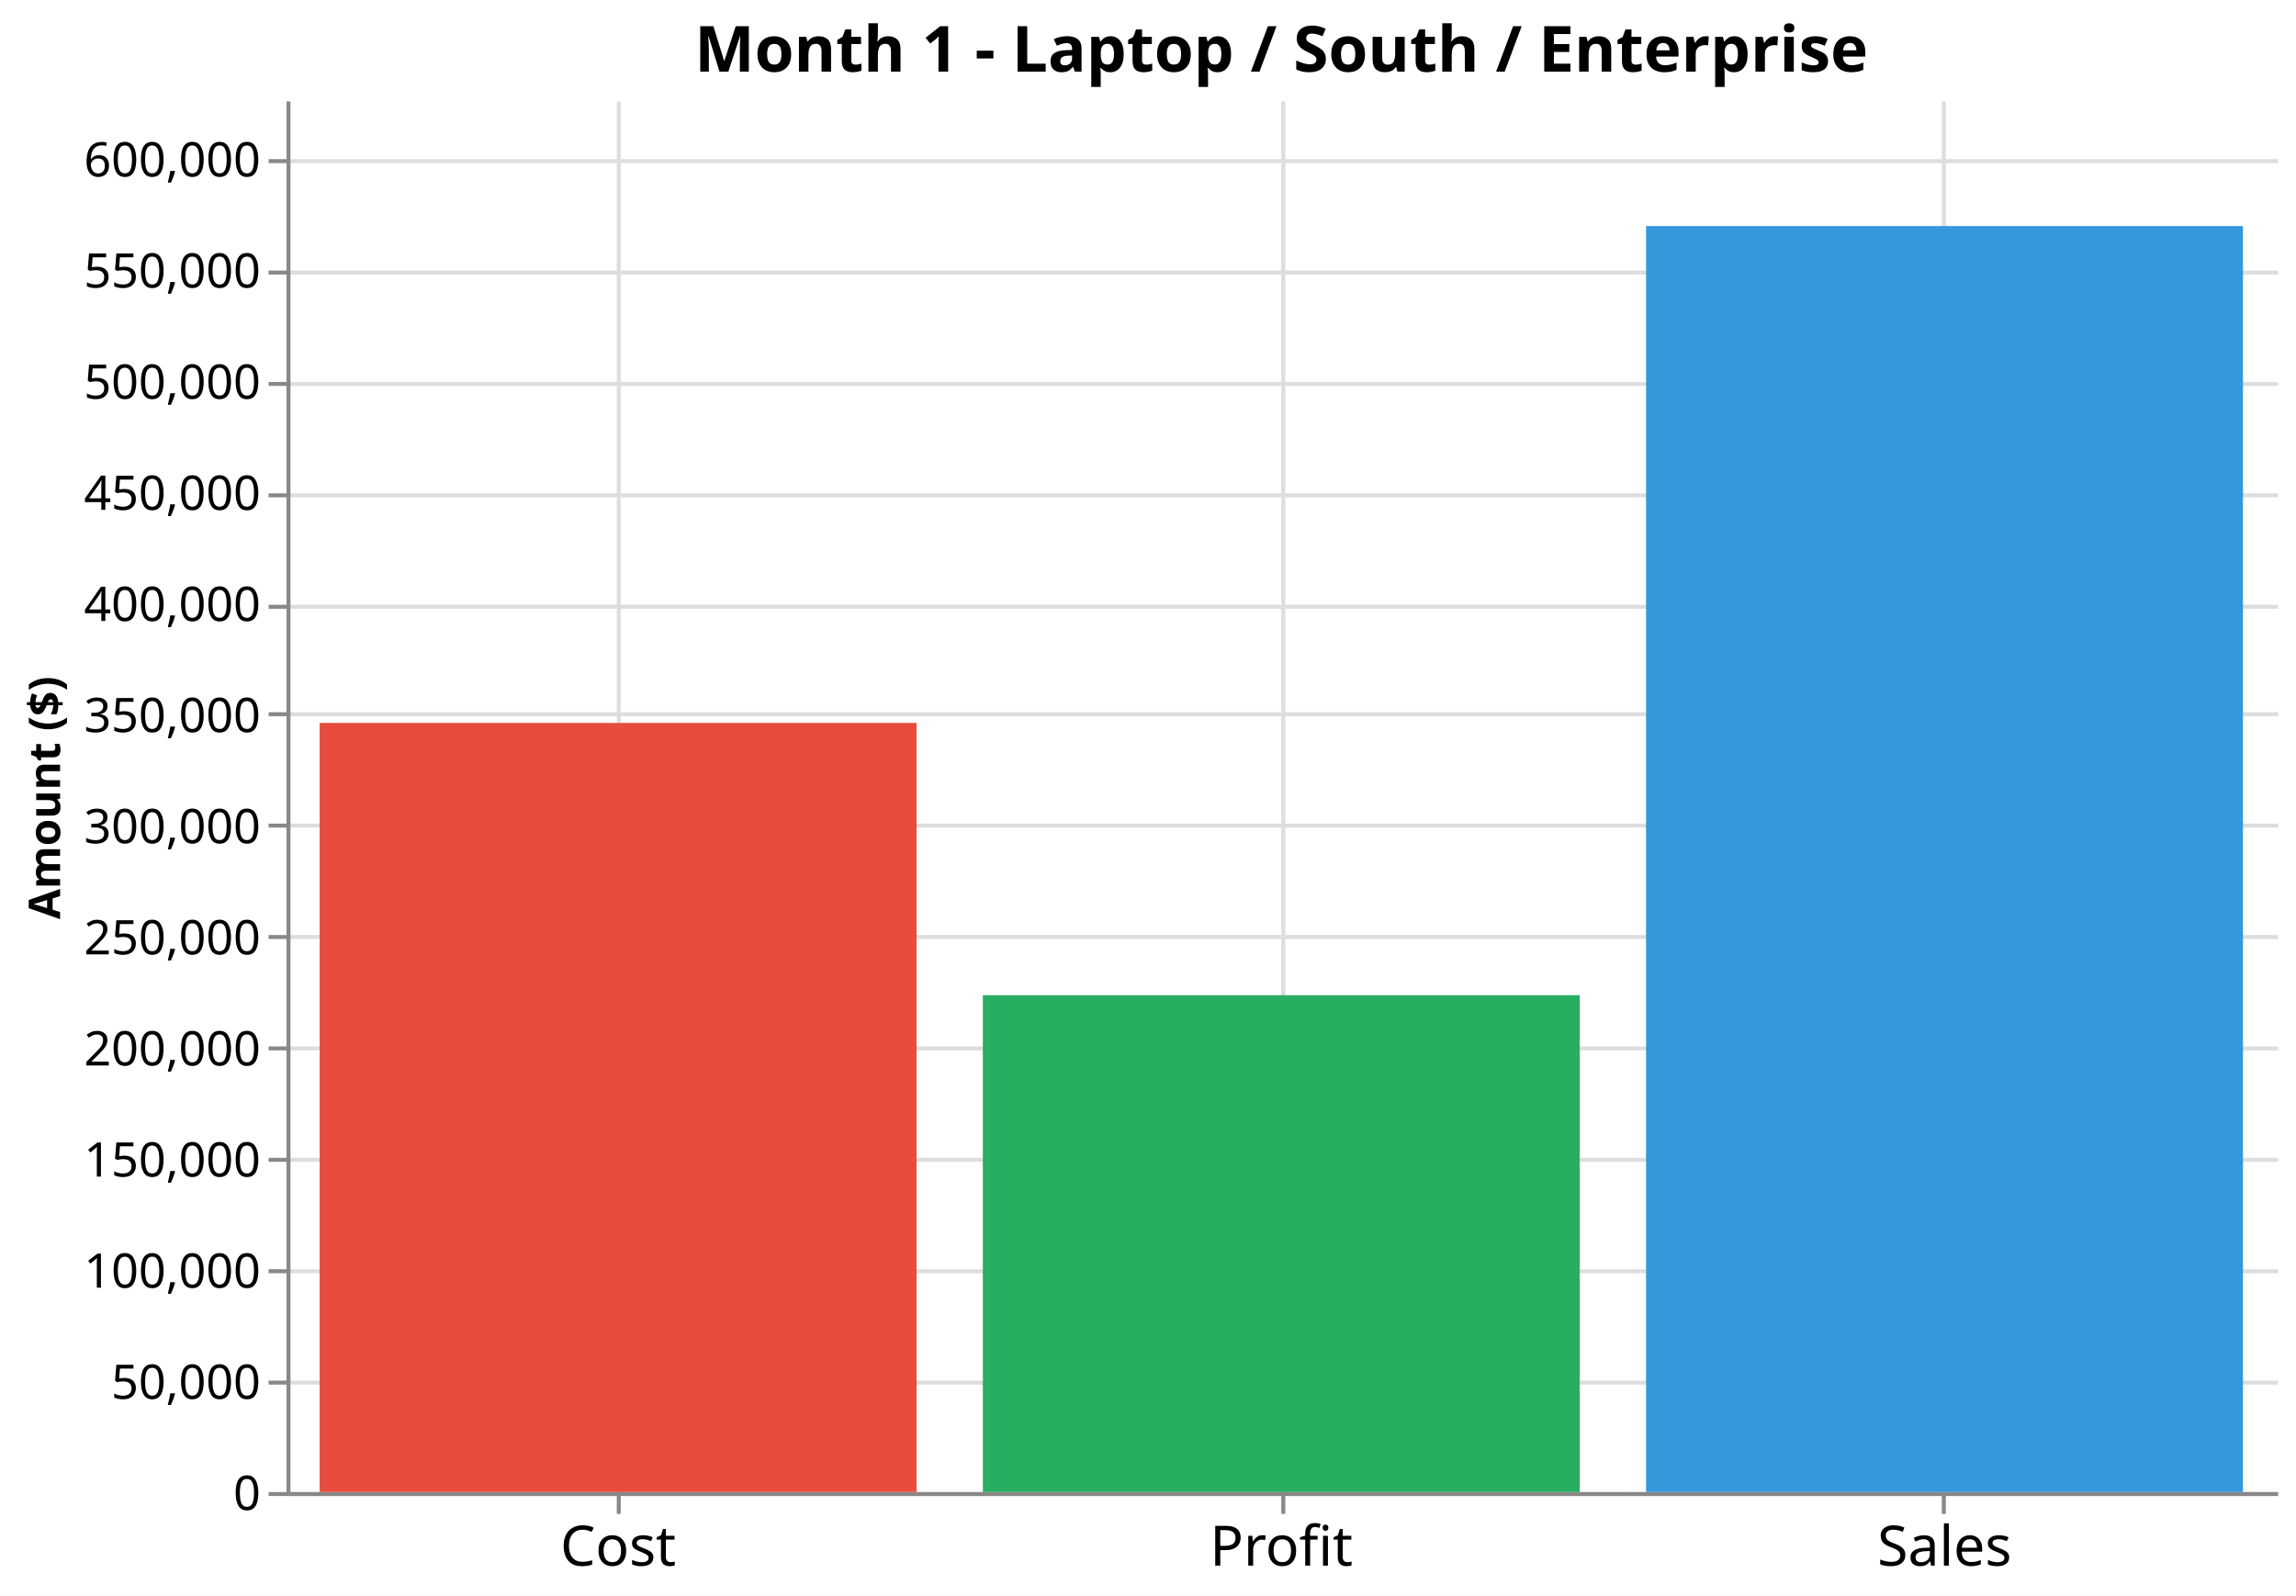
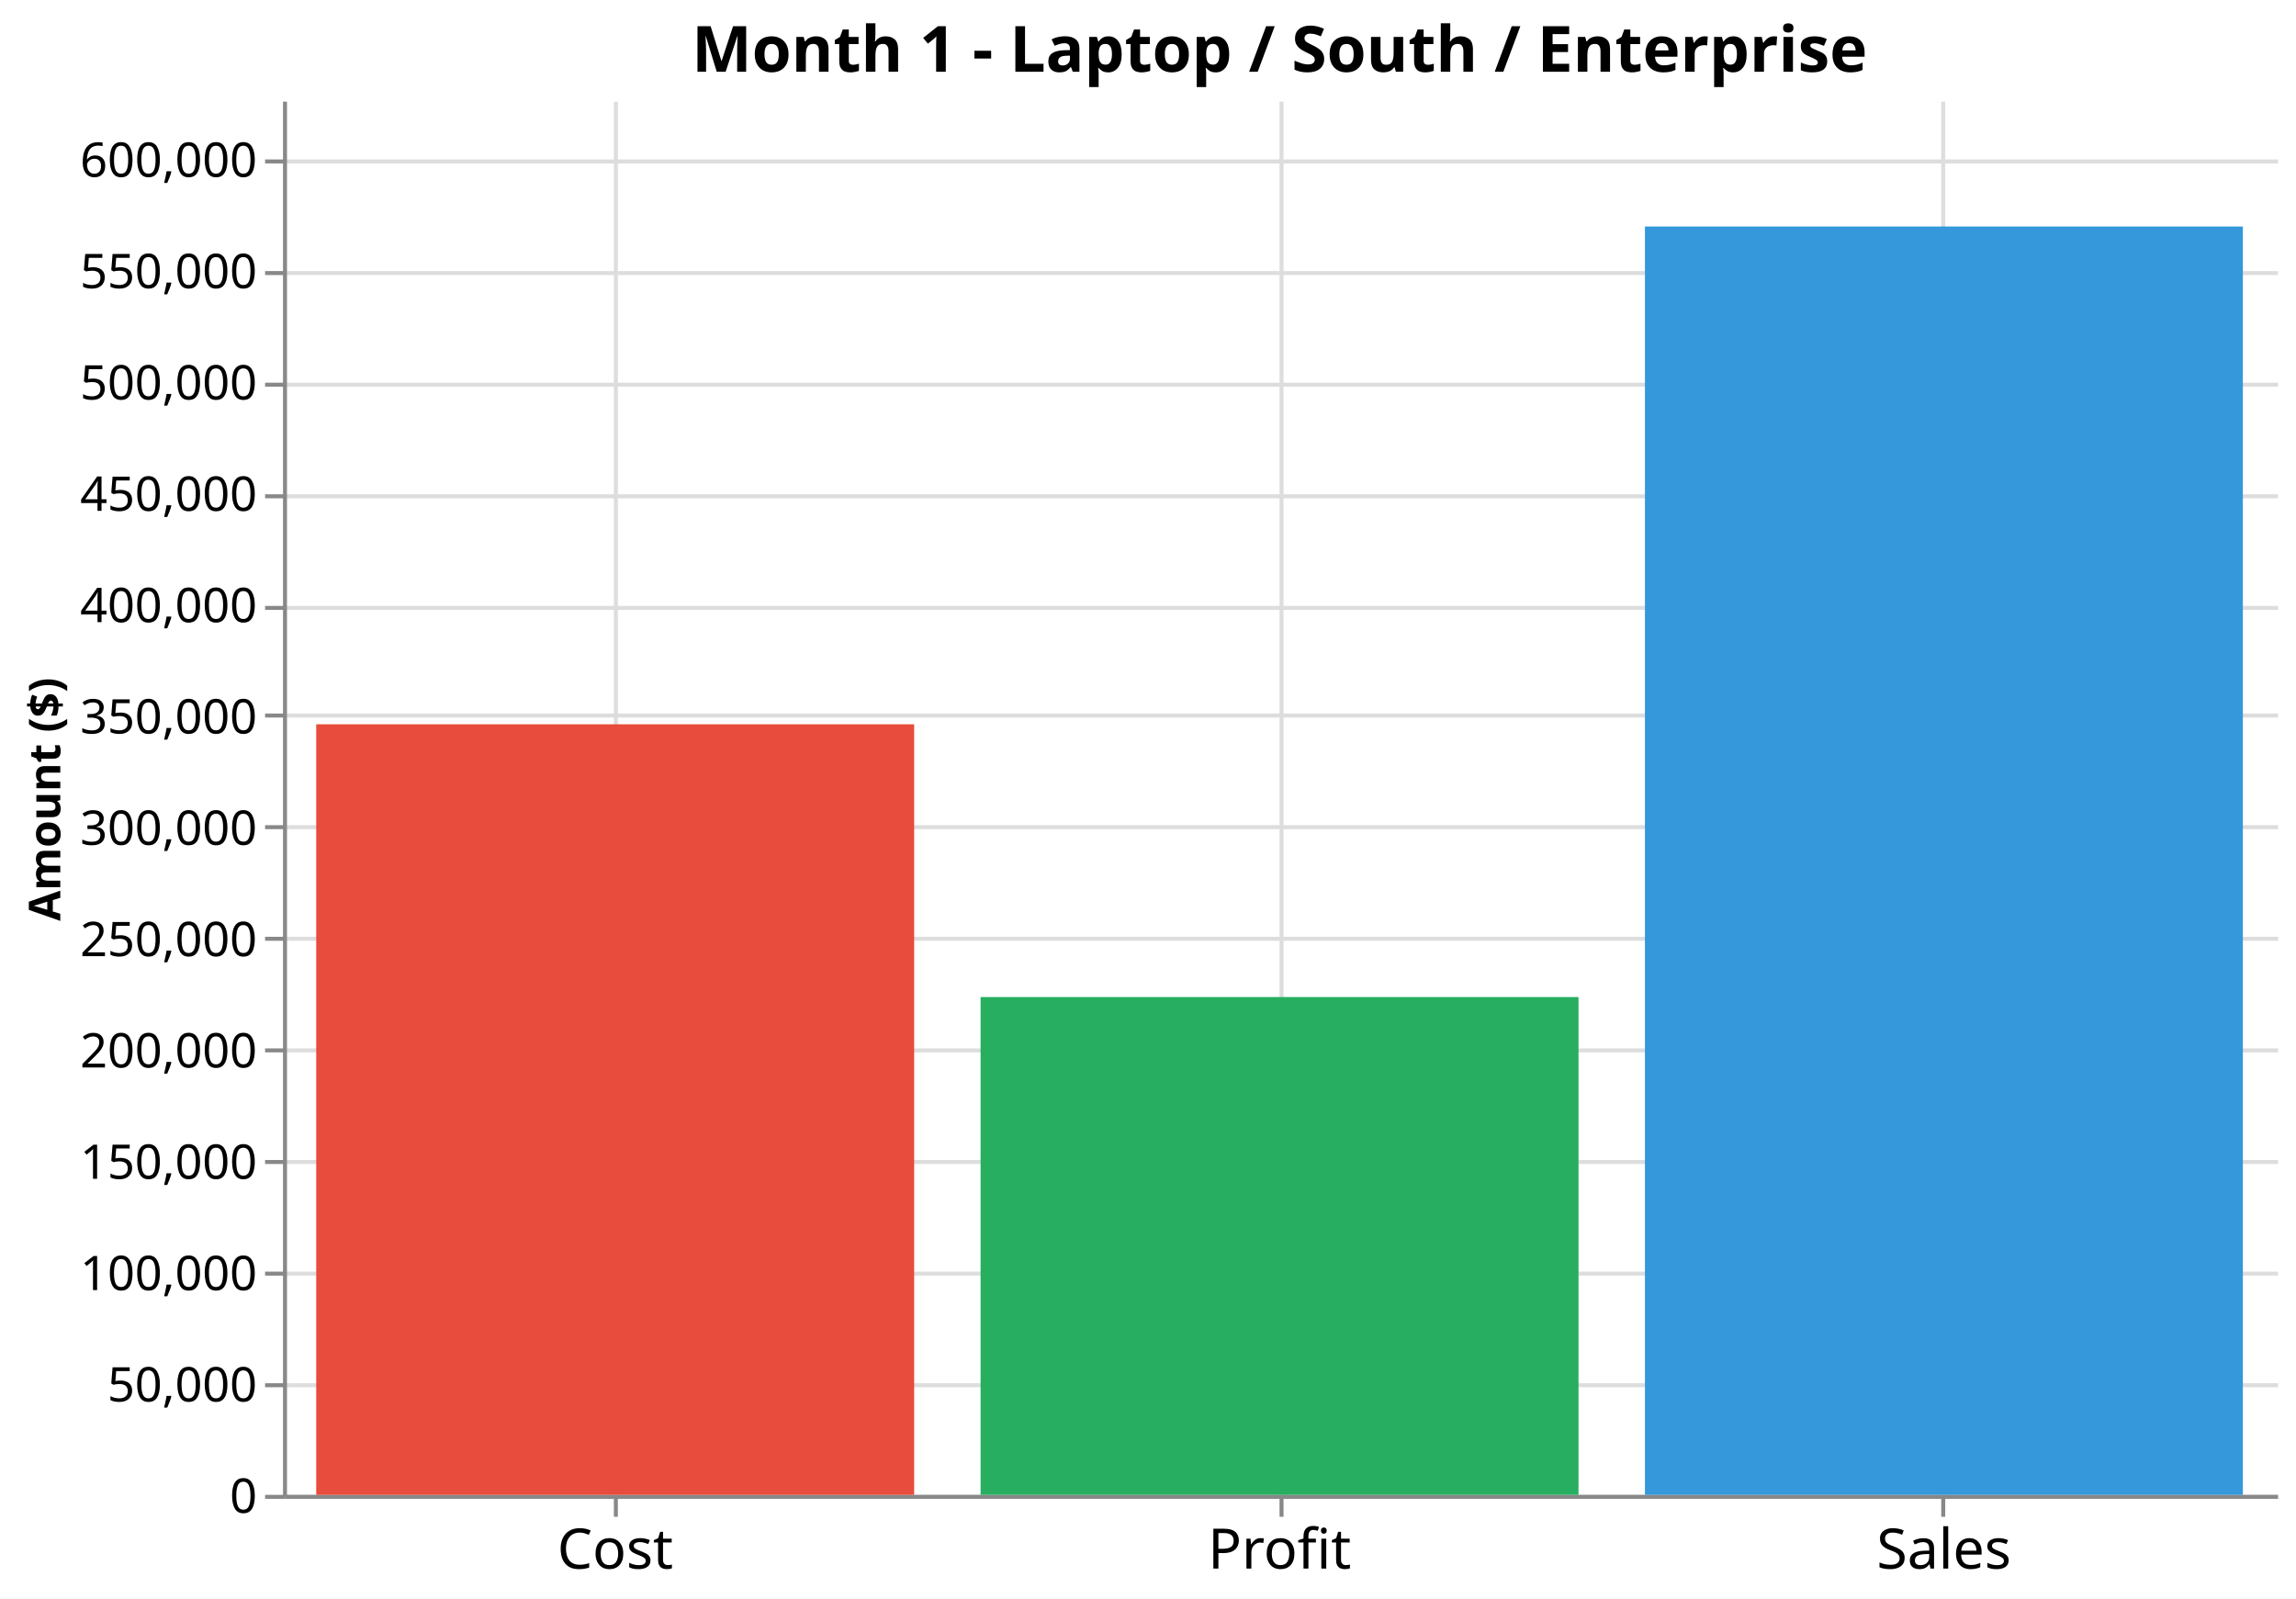
- <svg xmlns="http://www.w3.org/2000/svg" version="1.1" class="marks" width="577" height="401" viewBox="0 0 577 401">
-   <rect width="577" height="401" fill="white" />
-   <g fill="none" stroke-miterlimit="10" transform="translate(72,25)">
+ <svg xmlns="http://www.w3.org/2000/svg" version="1.1" class="marks" width="576" height="401" viewBox="0 0 576 401">
+   <rect width="576" height="401" fill="white" />
+   <g fill="none" stroke-miterlimit="10" transform="translate(71,25)">
    <g class="mark-group role-frame root" role="graphics-object" aria-roledescription="group mark container">
      <g transform="translate(0,0)">
        <path class="background" aria-hidden="true" d="M0,0h500v350h-500Z" />
        <g>
          <g class="mark-group role-axis" aria-hidden="true">
            <g transform="translate(0.5,350.5)">
              <path class="background" aria-hidden="true" d="M0,0h0v0h0Z" pointer-events="none" />
              <g>
                <g class="mark-rule role-axis-grid" pointer-events="none">
                  <line transform="translate(83,-350)" x2="0" y2="350" stroke="#ddd" stroke-width="1" opacity="1" />
                  <line transform="translate(250,-350)" x2="0" y2="350" stroke="#ddd" stroke-width="1" opacity="1" />
                  <line transform="translate(416,-350)" x2="0" y2="350" stroke="#ddd" stroke-width="1" opacity="1" />
                </g>
              </g>
              <path class="foreground" aria-hidden="true" d="" pointer-events="none" display="none" />
            </g>
          </g>
          <g class="mark-group role-axis" aria-hidden="true">
            <g transform="translate(0.5,0.5)">
              <path class="background" aria-hidden="true" d="M0,0h0v0h0Z" pointer-events="none" />
              <g>
                <g class="mark-rule role-axis-grid" pointer-events="none">
                  <line transform="translate(0,350)" x2="500" y2="0" stroke="#ddd" stroke-width="1" opacity="1" />
                  <line transform="translate(0,322)" x2="500" y2="0" stroke="#ddd" stroke-width="1" opacity="1" />
                  <line transform="translate(0,294)" x2="500" y2="0" stroke="#ddd" stroke-width="1" opacity="1" />
                  <line transform="translate(0,266)" x2="500" y2="0" stroke="#ddd" stroke-width="1" opacity="1" />
                  <line transform="translate(0,238)" x2="500" y2="0" stroke="#ddd" stroke-width="1" opacity="1" />
                  <line transform="translate(0,210)" x2="500" y2="0" stroke="#ddd" stroke-width="1" opacity="1" />
                  <line transform="translate(0,182)" x2="500" y2="0" stroke="#ddd" stroke-width="1" opacity="1" />
                  <line transform="translate(0,154)" x2="500" y2="0" stroke="#ddd" stroke-width="1" opacity="1" />
                  <line transform="translate(0,127)" x2="500" y2="0" stroke="#ddd" stroke-width="1" opacity="1" />
                  <line transform="translate(0,99)" x2="500" y2="0" stroke="#ddd" stroke-width="1" opacity="1" />
                  <line transform="translate(0,71)" x2="500" y2="0" stroke="#ddd" stroke-width="1" opacity="1" />
                  <line transform="translate(0,43)" x2="500" y2="0" stroke="#ddd" stroke-width="1" opacity="1" />
                  <line transform="translate(0,15)" x2="500" y2="0" stroke="#ddd" stroke-width="1" opacity="1" />
                </g>
              </g>
              <path class="foreground" aria-hidden="true" d="" pointer-events="none" display="none" />
            </g>
          </g>
          <g class="mark-group role-axis" role="graphics-symbol" aria-roledescription="axis" aria-label="X-axis for a discrete scale with 3 values: Cost, Profit, Sales">
            <g transform="translate(0.5,350.5)">
              <path class="background" aria-hidden="true" d="M0,0h0v0h0Z" pointer-events="none" />
              <g>
                <g class="mark-rule role-axis-tick" pointer-events="none">
                  <line transform="translate(83,0)" x2="0" y2="5" stroke="#888" stroke-width="1" opacity="1" />
                  <line transform="translate(250,0)" x2="0" y2="5" stroke="#888" stroke-width="1" opacity="1" />
                  <line transform="translate(416,0)" x2="0" y2="5" stroke="#888" stroke-width="1" opacity="1" />
                </g>
                <g class="mark-text role-axis-label" pointer-events="none">
                  <text text-anchor="middle" transform="translate(82.83333,18)" font-family="sans-serif" font-size="14px" fill="#000" opacity="1">Cost</text>
                  <text text-anchor="middle" transform="translate(249.5,18)" font-family="sans-serif" font-size="14px" fill="#000" opacity="1">Profit</text>
                  <text text-anchor="middle" transform="translate(416.1667,18)" font-family="sans-serif" font-size="14px" fill="#000" opacity="1">Sales</text>
                </g>
                <g class="mark-rule role-axis-domain" pointer-events="none">
                  <line transform="translate(0,0)" x2="500" y2="0" stroke="#888" stroke-width="1" opacity="1" />
                </g>
              </g>
              <path class="foreground" aria-hidden="true" d="" pointer-events="none" display="none" />
            </g>
          </g>
          <g class="mark-group role-axis" role="graphics-symbol" aria-roledescription="axis" aria-label="Y-axis titled 'Amount ($)' for a linear scale with values from 0 to 626,594">
            <g transform="translate(0.5,0.5)">
              <path class="background" aria-hidden="true" d="M0,0h0v0h0Z" pointer-events="none" />
              <g>
                <g class="mark-rule role-axis-tick" pointer-events="none">
                  <line transform="translate(0,350)" x2="-5" y2="0" stroke="#888" stroke-width="1" opacity="1" />
                  <line transform="translate(0,322)" x2="-5" y2="0" stroke="#888" stroke-width="1" opacity="1" />
                  <line transform="translate(0,294)" x2="-5" y2="0" stroke="#888" stroke-width="1" opacity="1" />
                  <line transform="translate(0,266)" x2="-5" y2="0" stroke="#888" stroke-width="1" opacity="1" />
                  <line transform="translate(0,238)" x2="-5" y2="0" stroke="#888" stroke-width="1" opacity="1" />
                  <line transform="translate(0,210)" x2="-5" y2="0" stroke="#888" stroke-width="1" opacity="1" />
                  <line transform="translate(0,182)" x2="-5" y2="0" stroke="#888" stroke-width="1" opacity="1" />
                  <line transform="translate(0,154)" x2="-5" y2="0" stroke="#888" stroke-width="1" opacity="1" />
                  <line transform="translate(0,127)" x2="-5" y2="0" stroke="#888" stroke-width="1" opacity="1" />
                  <line transform="translate(0,99)" x2="-5" y2="0" stroke="#888" stroke-width="1" opacity="1" />
                  <line transform="translate(0,71)" x2="-5" y2="0" stroke="#888" stroke-width="1" opacity="1" />
                  <line transform="translate(0,43)" x2="-5" y2="0" stroke="#888" stroke-width="1" opacity="1" />
                  <line transform="translate(0,15)" x2="-5" y2="0" stroke="#888" stroke-width="1" opacity="1" />
                </g>
                <g class="mark-text role-axis-label" pointer-events="none">
                  <text text-anchor="end" transform="translate(-7,354)" font-family="sans-serif" font-size="12px" fill="#000" opacity="1">0</text>
                  <text text-anchor="end" transform="translate(-7,326.0713)" font-family="sans-serif" font-size="12px" fill="#000" opacity="1">50,000</text>
                  <text text-anchor="end" transform="translate(-7,298.1425)" font-family="sans-serif" font-size="12px" fill="#000" opacity="1">100,000</text>
                  <text text-anchor="end" transform="translate(-7,270.2138)" font-family="sans-serif" font-size="12px" fill="#000" opacity="1">150,000</text>
                  <text text-anchor="end" transform="translate(-7,242.285)" font-family="sans-serif" font-size="12px" fill="#000" opacity="1">200,000</text>
                  <text text-anchor="end" transform="translate(-7,214.3563)" font-family="sans-serif" font-size="12px" fill="#000" opacity="1">250,000</text>
                  <text text-anchor="end" transform="translate(-7,186.4275)" font-family="sans-serif" font-size="12px" fill="#000" opacity="1">300,000</text>
                  <text text-anchor="end" transform="translate(-7,158.4988)" font-family="sans-serif" font-size="12px" fill="#000" opacity="1">350,000</text>
                  <text text-anchor="end" transform="translate(-7,130.57)" font-family="sans-serif" font-size="12px" fill="#000" opacity="1">400,000</text>
                  <text text-anchor="end" transform="translate(-7,102.6413)" font-family="sans-serif" font-size="12px" fill="#000" opacity="1">450,000</text>
                  <text text-anchor="end" transform="translate(-7,74.71251)" font-family="sans-serif" font-size="12px" fill="#000" opacity="1">500,000</text>
                  <text text-anchor="end" transform="translate(-7,46.78376)" font-family="sans-serif" font-size="12px" fill="#000" opacity="1">550,000</text>
                  <text text-anchor="end" transform="translate(-7,18.85501)" font-family="sans-serif" font-size="12px" fill="#000" opacity="1">600,000</text>
                </g>
                <g class="mark-rule role-axis-domain" pointer-events="none">
                  <line transform="translate(0,350)" x2="0" y2="-350" stroke="#888" stroke-width="1" opacity="1" />
                </g>
                <g class="mark-text role-axis-title" pointer-events="none">
-                   <text text-anchor="middle" transform="translate(-55.39551,175) rotate(-90) translate(0,-2)" font-family="sans-serif" font-size="11px" font-weight="bold" fill="#000" opacity="1">Amount ($)</text>
+                   <text text-anchor="middle" transform="translate(-54.37695,175) rotate(-90) translate(0,-2)" font-family="sans-serif" font-size="11px" font-weight="bold" fill="#000" opacity="1">Amount ($)</text>
                </g>
              </g>
              <path class="foreground" aria-hidden="true" d="" pointer-events="none" display="none" />
            </g>
          </g>
          <g class="mark-rect role-mark marks" role="graphics-object" aria-roledescription="rect mark container">
            <path aria-label="Metric: Cost; Amount: 346,065; Color: #e74c3c" role="graphics-symbol" aria-roledescription="bar" d="M8.333,156.697h150v193.303h-150Z" fill="#e74c3c" />
            <path aria-label="Metric: Profit; Amount: 223,566; Color: #27ae60" role="graphics-symbol" aria-roledescription="bar" d="M175,225.122h150v124.878h-150Z" fill="#27ae60" />
            <path aria-label="Metric: Sales; Amount: 569,631; Color: #3498db" role="graphics-symbol" aria-roledescription="bar" d="M341.667,31.818h150v318.182h-150Z" fill="#3498db" />
          </g>
          <g class="mark-group role-title">
            <g transform="translate(250,-20)">
              <path class="background" aria-hidden="true" d="M0,0h0v0h0Z" pointer-events="none" />
              <g>
                <g class="mark-text role-title-text" role="graphics-symbol" aria-roledescription="title" aria-label="Title text 'Month 1 - Laptop / South / Enterprise'" pointer-events="none">
                  <text text-anchor="middle" transform="translate(0,13)" font-family="sans-serif" font-size="16px" font-weight="bold" fill="#000" opacity="1">Month 1 - Laptop / South / Enterprise</text>
                </g>
              </g>
              <path class="foreground" aria-hidden="true" d="" pointer-events="none" display="none" />
            </g>
          </g>
        </g>
        <path class="foreground" aria-hidden="true" d="" display="none" />
      </g>
    </g>
  </g>
</svg>
